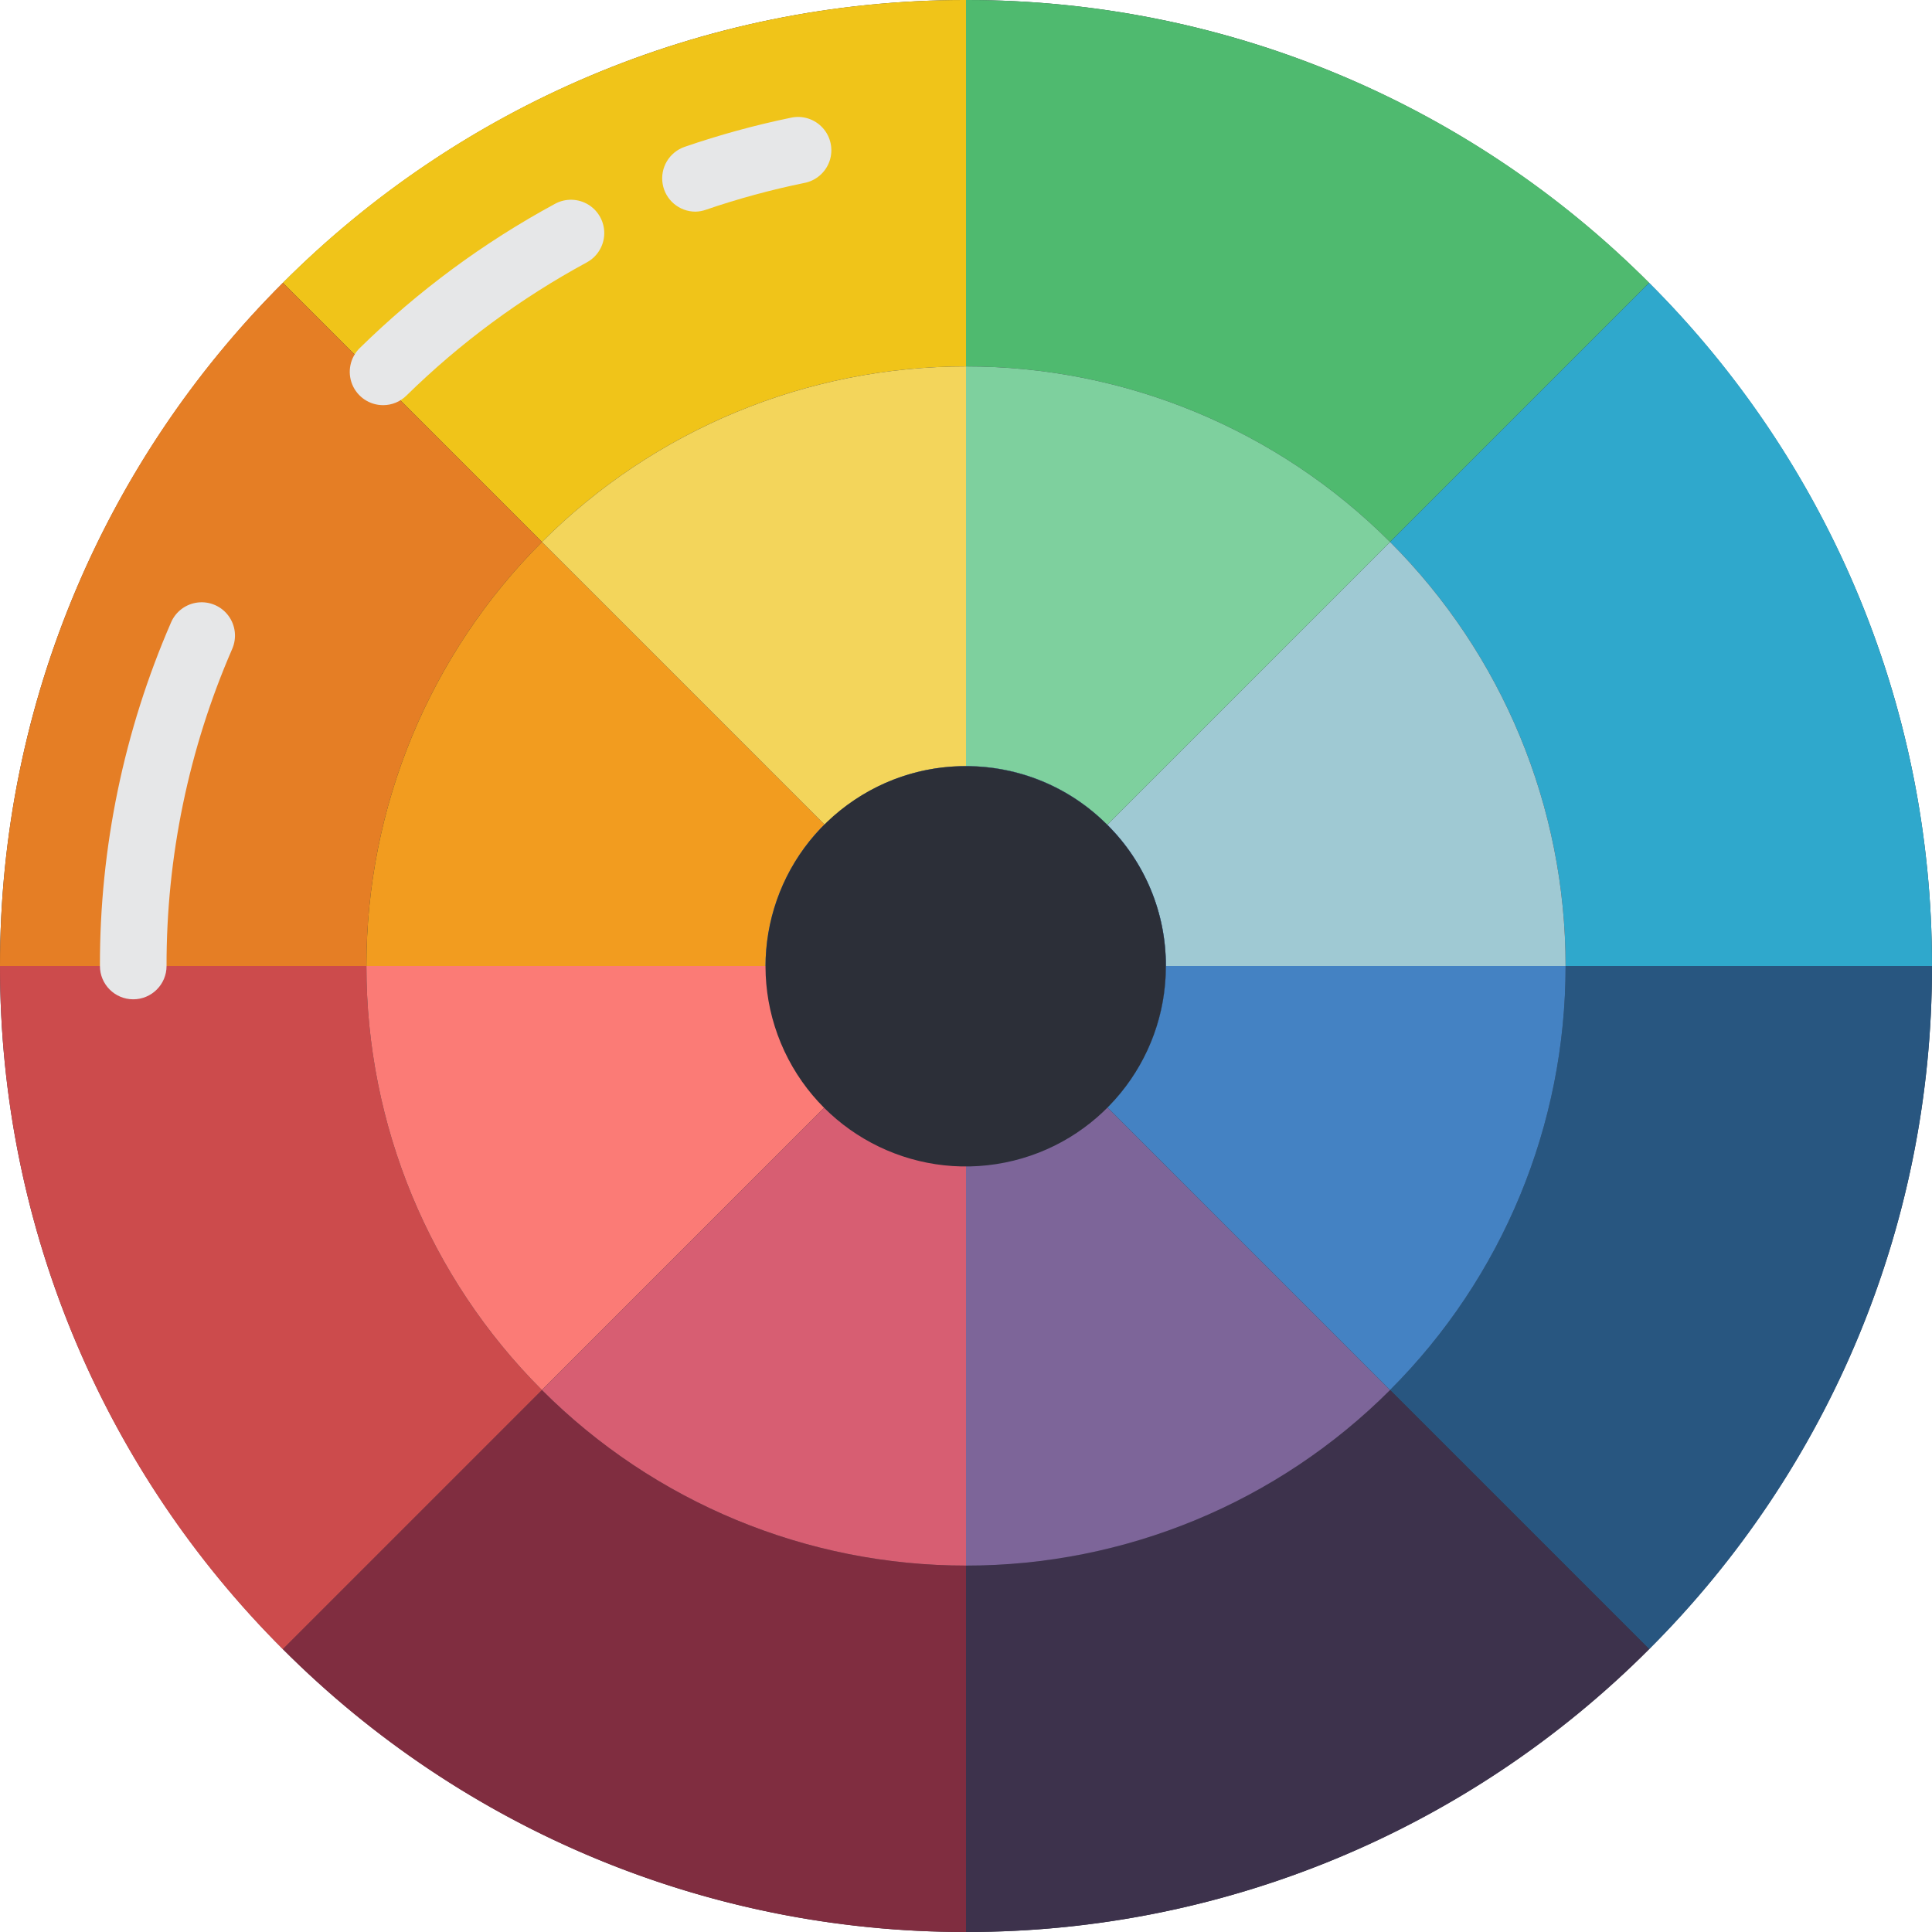
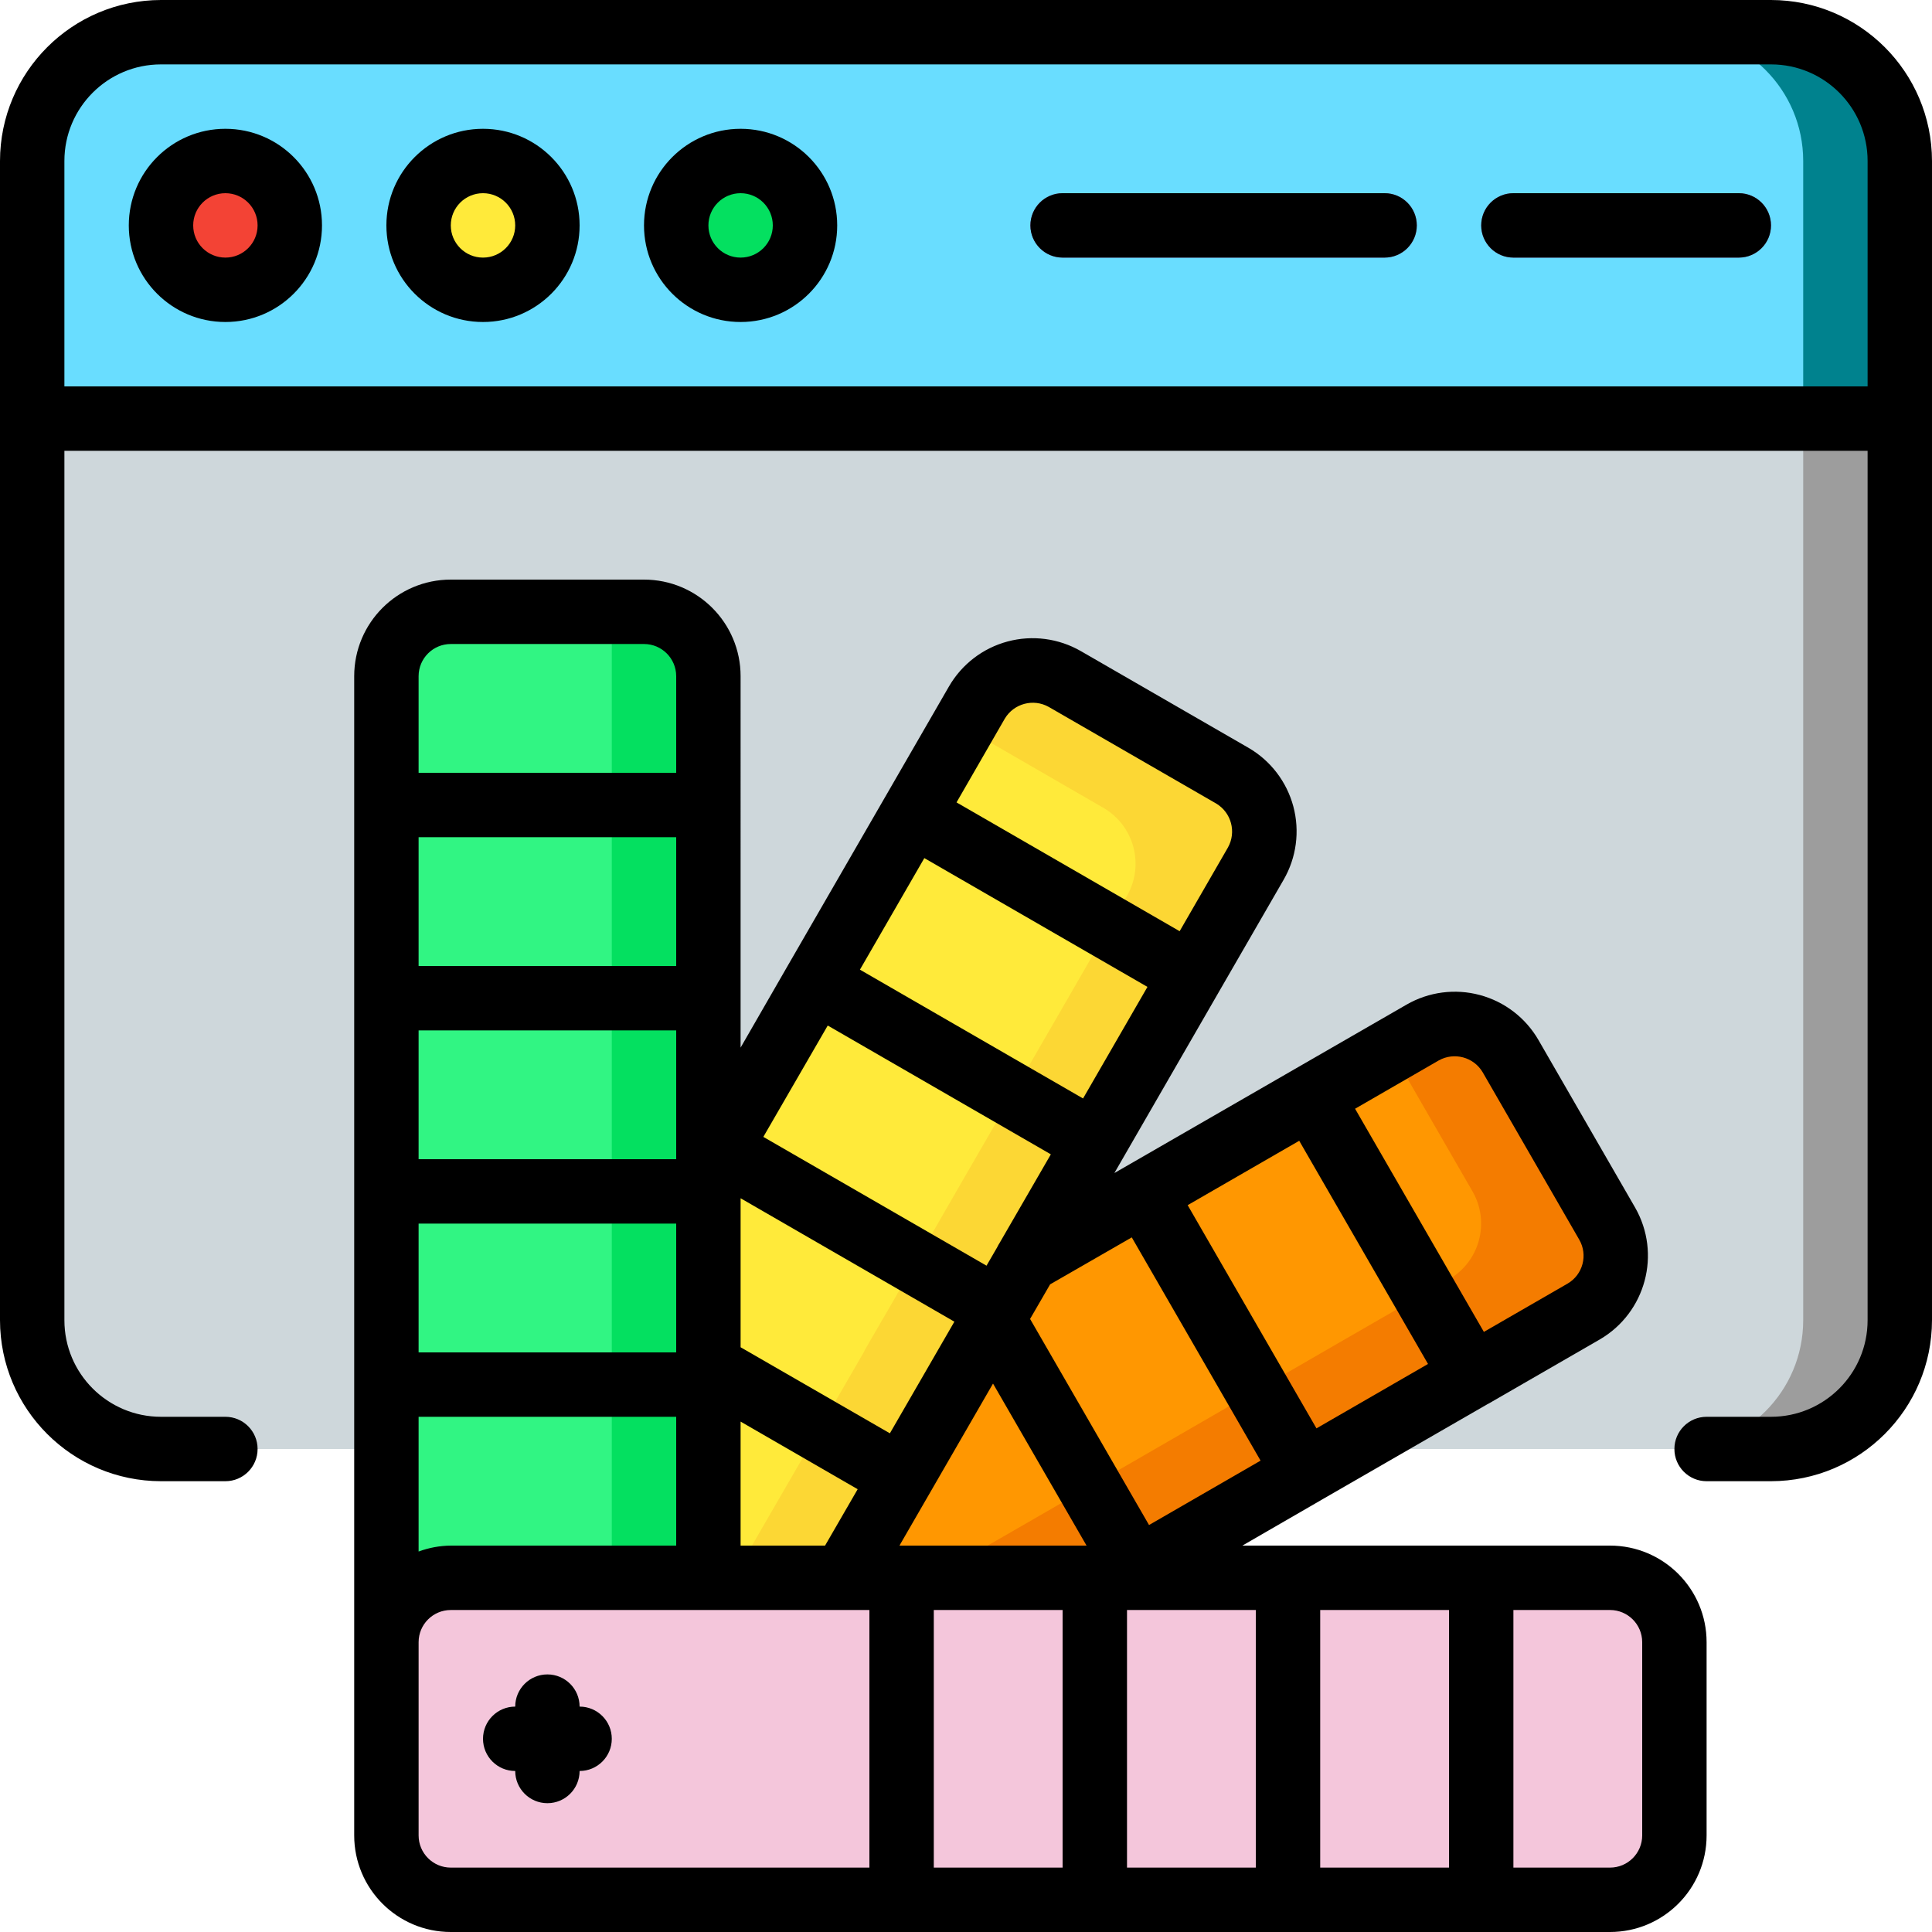
- <svg xmlns="http://www.w3.org/2000/svg" width="512" height="512" viewBox="0 0 58 58" version="1.1">
-   <defs />
-   <g id="Page-1" stroke="none" stroke-width="1" fill="none" fill-rule="evenodd">
-     <g id="046---Colour-Wheel" fill-rule="nonzero">
-       <circle id="Oval" fill="#2C2F38" cx="29" cy="29" r="29" />
-       <path d="M29,-3.71620978e-05 L29,11 C24.225,10.997 19.645,12.893 16.27,16.27 L8.49,8.49 C13.924,3.043 21.306,-0.012 29,-3.71620978e-05 Z" id="Shape" fill="#F0C419" />
-       <path d="M49.51,8.49 L41.73,16.27 C38.355,12.893 33.775,10.997 29,11 L29,-3.71620978e-05 C36.694,-0.012 44.076,3.043 49.51,8.49 Z" id="Shape" fill="#4FBA6F" />
-       <path d="M58,29 L47,29 C47.003,24.225 45.107,19.645 41.73,16.27 L49.51,8.49 C54.957,13.924 58.012,21.306 58,29 Z" id="Shape" fill="#2FA8CC" />
-       <path d="M58,29 C58.012,36.694 54.957,44.076 49.51,49.51 L41.73,41.73 C45.107,38.355 47.003,33.775 47,29 L58,29 Z" id="Shape" fill="#285680" />
-       <path d="M49.51,49.51 C44.076,54.957 36.694,58.012 29,58 L29,47 C33.775,47.003 38.355,45.107 41.73,41.73 L49.51,49.51 Z" id="Shape" fill="#3D324C" />
-       <path d="M29,47 L29,58 C21.306,58.012 13.924,54.957 8.49,49.51 L16.27,41.73 C19.645,45.107 24.225,47.003 29,47 Z" id="Shape" fill="#802D40" />
-       <path d="M16.27,41.73 L8.49,49.51 C3.043,44.076 -0.012,36.694 -3.71620978e-05,29 L11,29 C10.997,33.775 12.893,38.355 16.27,41.73 Z" id="Shape" fill="#CC4B4C" />
-       <path d="M16.27,16.27 C12.893,19.645 10.997,24.225 11,29 L-3.71620978e-05,29 C-0.012,21.306 3.043,13.924 8.49,8.49 L16.27,16.27 Z" id="Shape" fill="#E57E25" />
-       <path d="M35,29 C35.004,31.868 32.982,34.339 30.17,34.901 C27.358,35.464 24.541,33.961 23.441,31.313 C22.342,28.664 23.267,25.608 25.651,24.014 C28.034,22.42 31.212,22.732 33.24,24.76 C34.371,25.881 35.005,27.408 35,29 Z" id="Shape" fill="#4482C3" />
-       <path d="M20.877,6.354 C20.389,6.353 19.973,6 19.893,5.519 C19.812,5.038 20.091,4.569 20.552,4.409 C21.593,4.051 22.656,3.759 23.734,3.536 C24.088,3.455 24.458,3.572 24.701,3.842 C24.944,4.111 25.021,4.492 24.904,4.835 C24.786,5.178 24.491,5.431 24.134,5.495 C23.139,5.699 22.158,5.966 21.197,6.295 C21.094,6.332 20.986,6.352 20.877,6.354 Z" id="Shape" fill="#E6E7E8" />
-       <path d="M11.5,12.163 C11.094,12.163 10.728,11.917 10.574,11.541 C10.421,11.165 10.51,10.733 10.8,10.449 C12.543,8.738 14.517,7.28 16.665,6.117 C16.979,5.947 17.361,5.958 17.665,6.145 C17.969,6.333 18.15,6.668 18.14,7.025 C18.13,7.382 17.93,7.707 17.616,7.877 C15.633,8.951 13.81,10.297 12.2,11.877 C12.013,12.061 11.762,12.164 11.5,12.163 Z" id="Shape" fill="#E6E7E8" />
-       <path d="M4,30 C3.448,30 3,29.552 3,29 C2.993,25.45 3.721,21.937 5.137,18.681 C5.28,18.353 5.587,18.127 5.942,18.087 C6.297,18.047 6.647,18.199 6.859,18.487 C7.071,18.774 7.114,19.153 6.971,19.481 C5.665,22.484 4.994,25.725 5,29 C5,29.552 4.552,30 4,30 Z" id="Shape" fill="#E6E7E8" />
-       <path d="M47,29 L35,29 C35.005,27.408 34.371,25.881 33.24,24.76 L41.73,16.27 C45.107,19.645 47.003,24.225 47,29 Z" id="Shape" fill="#9FC9D3" />
-       <path d="M24.76,24.76 C23.629,25.881 22.995,27.408 23,29 L11,29 C10.997,24.225 12.893,19.645 16.27,16.27 L24.76,24.76 Z" id="Shape" fill="#F29C1F" />
-       <path d="M35,29 C35.004,31.868 32.982,34.339 30.17,34.901 C27.358,35.464 24.541,33.961 23.441,31.313 C22.342,28.664 23.267,25.608 25.651,24.014 C28.034,22.42 31.212,22.732 33.24,24.76 C34.371,25.881 35.005,27.408 35,29 Z" id="Shape" fill="#4482C3" />
-       <path d="M29,11 L29,23 C27.408,22.995 25.881,23.629 24.76,24.76 L16.27,16.27 C19.645,12.893 24.225,10.997 29,11 Z" id="Shape" fill="#F3D55B" />
-       <path d="M24.76,33.24 L16.27,41.73 C12.893,38.355 10.997,33.775 11,29 L23,29 C22.995,30.592 23.629,32.119 24.76,33.24 Z" id="Shape" fill="#FB7B76" />
-       <path d="M29,35 L29,47 C24.225,47.003 19.645,45.107 16.27,41.73 L24.76,33.24 C25.881,34.371 27.408,35.005 29,35 Z" id="Shape" fill="#D75E72" />
-       <path d="M41.73,41.73 C38.355,45.107 33.775,47.003 29,47 L29,35 C30.592,35.005 32.119,34.371 33.24,33.24 L41.73,41.73 Z" id="Shape" fill="#7D6599" />
-       <path d="M47,29 C47.003,33.775 45.107,38.355 41.73,41.73 L33.24,33.24 C34.371,32.119 35.005,30.592 35,29 L47,29 Z" id="Shape" fill="#4482C3" />
-       <path d="M41.73,16.27 L33.24,24.76 C32.119,23.629 30.592,22.995 29,23 L29,11 C33.775,10.997 38.355,12.893 41.73,16.27 Z" id="Shape" fill="#7ED09E" />
-       <path d="M35,29 C35.004,31.868 32.982,34.339 30.17,34.901 C27.358,35.464 24.541,33.961 23.441,31.313 C22.342,28.664 23.267,25.608 25.651,24.014 C28.034,22.42 31.212,22.732 33.24,24.76 C34.371,25.881 35.005,27.408 35,29 Z" id="Shape" fill="#2C2F38" />
-     </g>
+ <svg xmlns="http://www.w3.org/2000/svg" height="512px" viewBox="0 0 512 512" width="512px" class="">
+   <g>
+     <path d="m503.465 93.867v256c0 18.852-15.281 34.133-34.133 34.133h-426.664c-18.852 0-34.133-15.281-34.133-34.133v-256zm0 0" fill="#9d9d9d" data-original="#9D9D9D" class="" />
+     <path d="m477.867 93.867v256c0 18.852-15.281 34.133-34.133 34.133h-401.066c-18.852 0-34.133-15.281-34.133-34.133v-256zm0 0" fill="#ced7db" data-original="#CED7DB" class="" />
+     <path d="m419.668 347.562-29.609 17.066-44.289 25.602-44.371 25.598-4.012 2.305-32.852 17.066-28.93-12.031-12.031-5.035 6.824-59.734 41.559-24.062v-.086l.086-.086 31.062-17.832 44.285-25.602 21.336-12.289 8.277-4.777c8.156-4.676 18.559-1.895 23.293 6.23l25.602 44.371c4.703 8.156 1.918 18.578-6.23 23.297zm0 0" fill="#f47c00" data-original="#F47C00" class="" />
+     <path d="m384 339.031-29.609 17.066-44.289 25.598-44.375 25.602-4.008 2.305-26.113 13.566-12.031-5.035 6.824-59.734 41.559-24.062v-.086l.086-.086 31.062-17.832 44.285-25.602 21.336-12.289 21.504 37.293c4.703 8.152 1.914 18.578-6.23 23.297zm0 0" fill="#ff9701" data-original="#FF9701" class="" />
+     <path d="m503.465 42.668v68.266h-494.93v-68.266c0-18.852 15.281-34.133 34.133-34.133h426.664c18.852 0 34.133 15.281 34.133 34.133zm0 0" fill="#00828e" data-original="#00828E" />
+     <path d="m477.867 42.668v68.266h-469.332v-68.266c0-18.852 15.281-34.133 34.133-34.133h401.066c18.852 0 34.133 15.281 34.133 34.133zm0 0" fill="#00bbd3" data-original="#00BBD3" class="" style="fill:#69DDFF" data-old_color="#00bbd3" />
+     <path d="m76.801 59.734c0 9.426-7.641 17.066-17.066 17.066s-17.066-7.641-17.066-17.066 7.641-17.066 17.066-17.066 17.066 7.641 17.066 17.066zm0 0" fill="#f34335" data-original="#F34335" />
+     <path d="m145.066 59.734c0 9.426-7.641 17.066-17.066 17.066s-17.066-7.641-17.066-17.066 7.641-17.066 17.066-17.066 17.066 7.641 17.066 17.066zm0 0" fill="#ffea3a" data-original="#FFEA3A" />
+     <path d="m213.332 59.734c0 9.426-7.641 17.066-17.066 17.066s-17.066-7.641-17.066-17.066 7.641-17.066 17.066-17.066 17.066 7.641 17.066 17.066zm0 0" fill="#4cae50" data-original="#4CAE50" class="" style="fill:#04E060" data-old_color="#4cae50" />
+     <path d="m366.934 68.266h-85.332c-4.715 0-8.535-3.82-8.535-8.531 0-4.715 3.82-8.535 8.535-8.535h85.332c4.711 0 8.531 3.82 8.531 8.535 0 4.711-3.82 8.531-8.531 8.531zm0 0" fill="#955ba5" data-original="#955BA5" class="" />
+     <path d="m460.801 68.266h-59.734c-4.711 0-8.531-3.82-8.531-8.531 0-4.715 3.82-8.535 8.531-8.535h59.734c4.711 0 8.531 3.82 8.531 8.535 0 4.711-3.82 8.531-8.531 8.531zm0 0" fill="#955ba5" data-original="#955BA5" class="" />
+     <path d="m102.398 162.133h85.336v273.066h-85.336zm0 0" fill="#9d9c24" data-original="#9D9C24" class="" style="fill:#04E060" data-old_color="#9d9c24" />
+     <path d="m102.398 162.133h59.734v273.066h-59.734zm0 0" fill="#ccdb39" data-original="#CCDB39" class="active-path" style="fill:#31F583" data-old_color="#ccdb39" />
+     <path d="m332.801 228.863-17.066 29.613-25.602 44.285-18.09 31.402-.086.086v.086l-7.422 12.801-1.367 2.387v.086l-24.234 41.898-5.375 9.305-9.984 17.32h-35.84v-108.629l2.898-5.035 25.602-44.371 25.602-44.289 13.395-23.211 3.672-6.398c4.734-8.125 15.137-10.906 23.297-6.23l44.371 25.598c8.121 4.738 10.902 15.141 6.23 23.297zm0 0" fill="#fcd734" data-original="#FCD734" class="" />
+     <path d="m298.668 237.398-17.066 29.609-25.602 44.289-18.09 31.402-.086.086v.086l-7.426 12.797-1.363 2.391v.086l-24.234 41.898-5.375 9.301-5.035 8.789h-6.656v-108.629l2.898-5.035 25.602-44.371 25.602-44.289 13.395-23.211 37.207 21.504c8.121 4.738 10.902 15.137 6.23 23.297zm0 0" fill="#ffea3a" data-original="#FFEA3A" />
+     <path d="m443.734 435.199v51.199c-.027 9.414-7.652 17.039-17.066 17.066h-307.203c-9.414-.027-17.035-7.652-17.066-17.066v-51.199c.039-9.246 7.402-16.793 16.641-17.066h307.629c9.414.027 17.039 7.652 17.066 17.066zm0 0" fill="#d74315" data-original="#D74315" class="" style="fill:#F4C6DB" data-old_color="#d74315" />
+     <path d="m418.133 435.199v51.199c-.027 9.414-7.652 17.039-17.066 17.066h-281.602c-9.414-.027-17.035-7.652-17.066-17.066v-51.199c.039-9.246 7.402-16.793 16.641-17.066h282.027c9.414.027 17.039 7.652 17.066 17.066zm0 0" fill="#ff5722" data-original="#FF5722" class="" style="fill:#F4C6DB" data-old_color="#ff5722" />
+     <path d="m153.602 452.266c0-4.711-3.82-8.531-8.535-8.531-4.711 0-8.531 3.82-8.531 8.531-4.715 0-8.535 3.82-8.535 8.535 0 4.711 3.82 8.531 8.535 8.531 0 4.715 3.82 8.535 8.531 8.535 4.715 0 8.535-3.82 8.535-8.535 4.711 0 8.531-3.82 8.531-8.531 0-4.715-3.82-8.535-8.531-8.535zm0 0" fill="#e6e7e8" data-original="#E6E7E8" class="" />
+     <path d="m59.734 34.133c-14.141 0-25.602 11.461-25.602 25.602 0 14.137 11.461 25.598 25.602 25.598 14.137 0 25.598-11.461 25.598-25.598 0-14.141-11.461-25.602-25.598-25.602zm0 34.133c-4.715 0-8.535-3.82-8.535-8.531 0-4.715 3.82-8.535 8.535-8.535 4.711 0 8.531 3.82 8.531 8.535 0 4.711-3.82 8.531-8.531 8.531zm0 0" data-original="#000000" class="" />
+     <path d="m128 34.133c-14.137 0-25.602 11.461-25.602 25.602 0 14.137 11.465 25.598 25.602 25.598s25.602-11.461 25.602-25.598c0-14.141-11.465-25.602-25.602-25.602zm0 34.133c-4.711 0-8.535-3.82-8.535-8.531 0-4.715 3.824-8.535 8.535-8.535s8.535 3.82 8.535 8.535c0 4.711-3.824 8.531-8.535 8.531zm0 0" data-original="#000000" class="" />
+     <path d="m196.266 34.133c-14.137 0-25.598 11.461-25.598 25.602 0 14.137 11.461 25.598 25.598 25.598 14.141 0 25.602-11.461 25.602-25.598 0-14.141-11.461-25.602-25.602-25.602zm0 34.133c-4.711 0-8.531-3.82-8.531-8.531 0-4.715 3.82-8.535 8.531-8.535 4.715 0 8.535 3.82 8.535 8.535 0 4.711-3.82 8.531-8.535 8.531zm0 0" data-original="#000000" class="" />
+     <path d="m366.934 51.199h-85.332c-4.715 0-8.535 3.82-8.535 8.535 0 4.711 3.82 8.531 8.535 8.531h85.332c4.711 0 8.531-3.82 8.531-8.531 0-4.715-3.82-8.535-8.531-8.535zm0 0" data-original="#000000" class="" />
+     <path d="m460.801 51.199h-59.734c-4.711 0-8.531 3.82-8.531 8.535 0 4.711 3.82 8.531 8.531 8.531h59.734c4.711 0 8.531-3.82 8.531-8.531 0-4.715-3.82-8.535-8.531-8.535zm0 0" data-original="#000000" class="" />
+     <path d="m469.332 0h-426.664c-23.555.027-42.641 19.113-42.668 42.668v307.199c.027 23.551 19.113 42.637 42.668 42.668h17.066c4.711 0 8.531-3.824 8.531-8.535s-3.82-8.535-8.531-8.535h-17.066c-14.141 0-25.602-11.461-25.602-25.598v-230.402h477.867v230.402c0 14.137-11.461 25.598-25.602 25.598h-17.066c-4.711 0-8.531 3.824-8.531 8.535s3.82 8.535 8.531 8.535h17.066c23.555-.031 42.641-19.117 42.668-42.668v-307.199c-.027-23.555-19.113-42.641-42.668-42.668zm-452.266 102.398v-59.73c0-14.141 11.461-25.602 25.602-25.602h426.664c14.141 0 25.602 11.461 25.602 25.602v59.73zm0 0" data-original="#000000" class="" />
+     <path d="m196.266 179.199c0-14.137-11.461-25.598-25.598-25.598h-51.203c-14.137 0-25.598 11.461-25.598 25.598v307.199c0 14.141 11.461 25.602 25.598 25.602h307.203c14.137 0 25.598-11.461 25.598-25.602v-51.199c0-14.137-11.461-25.598-25.598-25.598h-97.426l20.668-11.949.102-.043.051-.051 44.246-25.504h.043l29.574-17.066c12.223-7.098 16.414-22.73 9.387-34.988l-25.598-44.375c-3.395-5.883-8.984-10.176-15.543-11.934-6.555-1.762-13.547-.844-19.426 2.547l-77.426 44.633 27.785-48.164 17.066-29.559c3.402-5.879 4.328-12.867 2.578-19.43-1.754-6.562-6.043-12.16-11.922-15.559l-44.371-25.598c-5.887-3.398-12.879-4.32-19.441-2.559-6.562 1.758-12.156 6.059-15.547 11.945l-42.668 73.906-12.535 21.777zm23.094 92.578 59.125 34.133-13.574 23.477c-.242.363-.457.746-.641 1.145l-2.832 4.887-59.145-34.133zm25.598-44.371 59.129 34.133-17.066 29.566-59.129-34.133zm54.973 100.512 34.133 59.164-29.559 17.066-31.523-54.613 5.309-9.168zm44.375-25.598 34.133 59.145-29.562 17.066-34.133-59.152zm-11.504 192.613h-34.133v-68.266h34.133zm17.066-68.266h34.133v68.266h-34.133zm-153.602-17.066v-32.863l31.027 17.918-8.645 14.945zm-76.801 0c-2.91.027-5.797.559-8.531 1.57v-35.707h68.266v34.137zm-8.531-187.734h68.266v34.133h-68.266zm124.895 157.977-39.562-22.809v-39.484l56.652 32.707zm-56.629-21.445h-68.266v-34.133h68.266zm83.961 8.262 24.789 42.941h-49.586zm18.441 60.008v68.266h-34.137v-68.266zm-102.402-119.469h-68.266v-34.133h68.266zm-59.734-136.531h51.203c4.711 0 8.531 3.82 8.531 8.531v25.602h-68.266v-25.602c0-4.711 3.82-8.531 8.531-8.531zm0 324.266c-4.711 0-8.531-3.82-8.531-8.535v-51.199c0-4.711 3.82-8.531 8.531-8.531h110.934v68.266zm315.734-59.734v51.199c0 4.715-3.82 8.535-8.531 8.535h-25.602v-68.266h25.602c4.711 0 8.531 3.82 8.531 8.531zm-53.922-154.172c4.078-2.285 9.238-.91 11.633 3.105l25.598 44.375c2.363 4.07.984 9.285-3.078 11.656l-22.188 12.801-34.133-59.137zm-114.996-90.582c2.402-4.016 7.566-5.395 11.648-3.105l44.375 25.602c4.016 2.402 5.398 7.562 3.113 11.648l-12.801 22.188-59.125-34.137zm0 0" data-original="#000000" class="" />
+     <path d="m153.602 452.266c0-4.711-3.82-8.531-8.535-8.531-4.711 0-8.531 3.82-8.531 8.531-4.715 0-8.535 3.82-8.535 8.535 0 4.711 3.82 8.531 8.535 8.531 0 4.715 3.82 8.535 8.531 8.535 4.715 0 8.535-3.82 8.535-8.535 4.711 0 8.531-3.82 8.531-8.531 0-4.715-3.82-8.535-8.531-8.535zm0 0" data-original="#000000" class="" />
  </g>
</svg>
